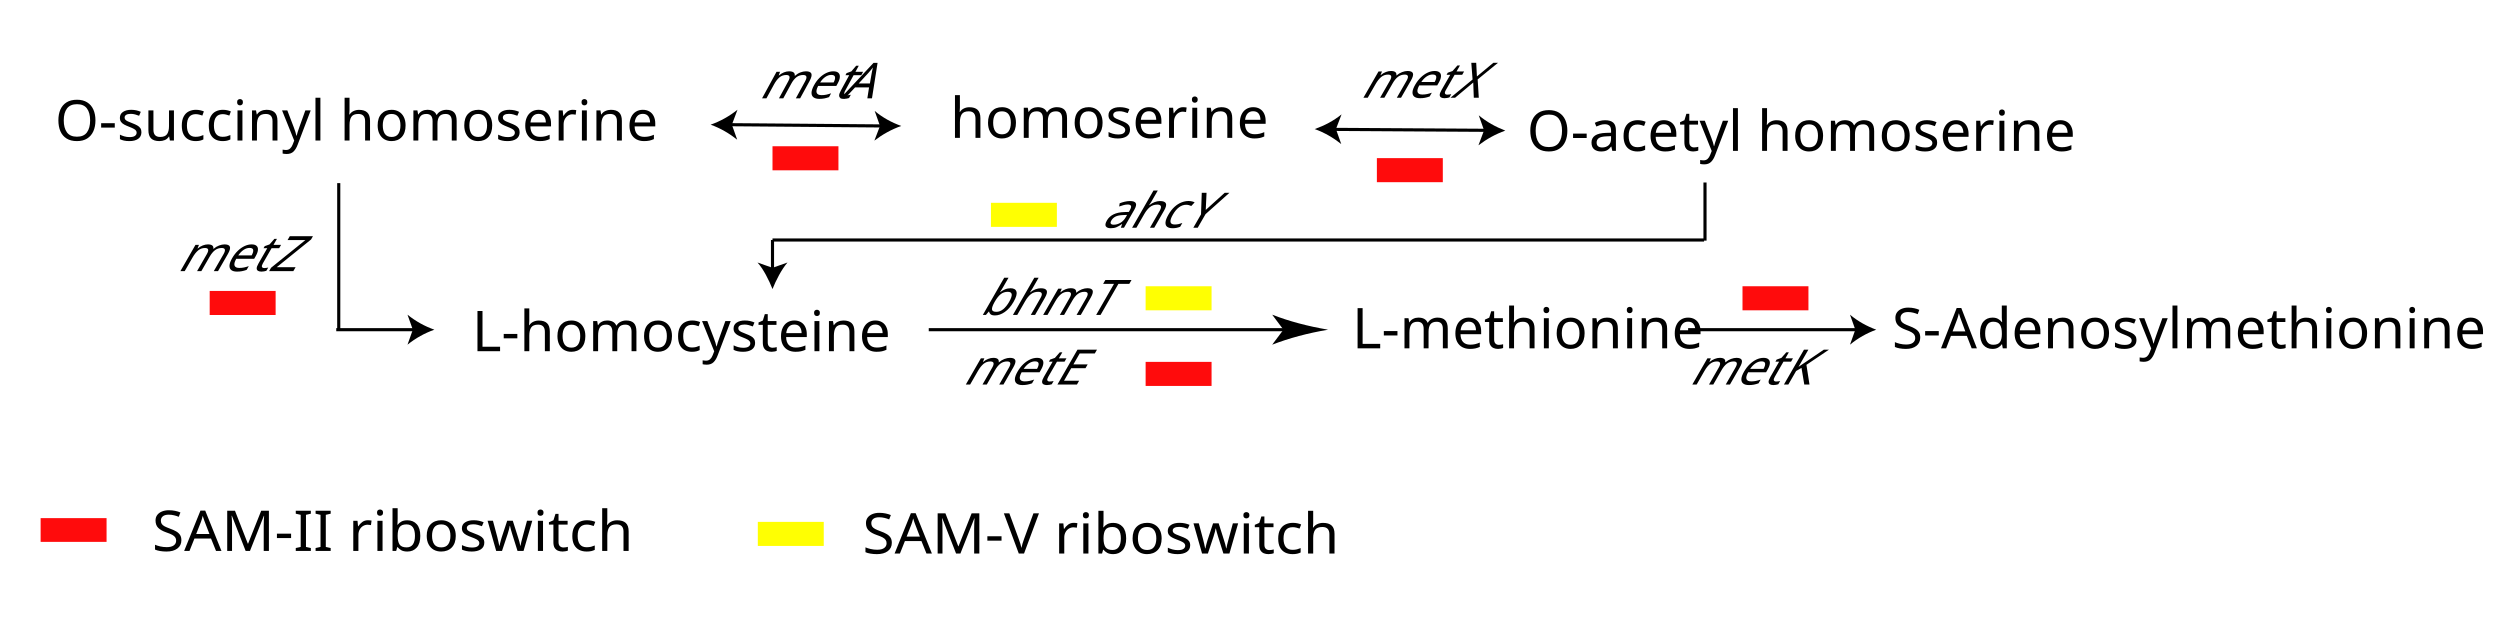
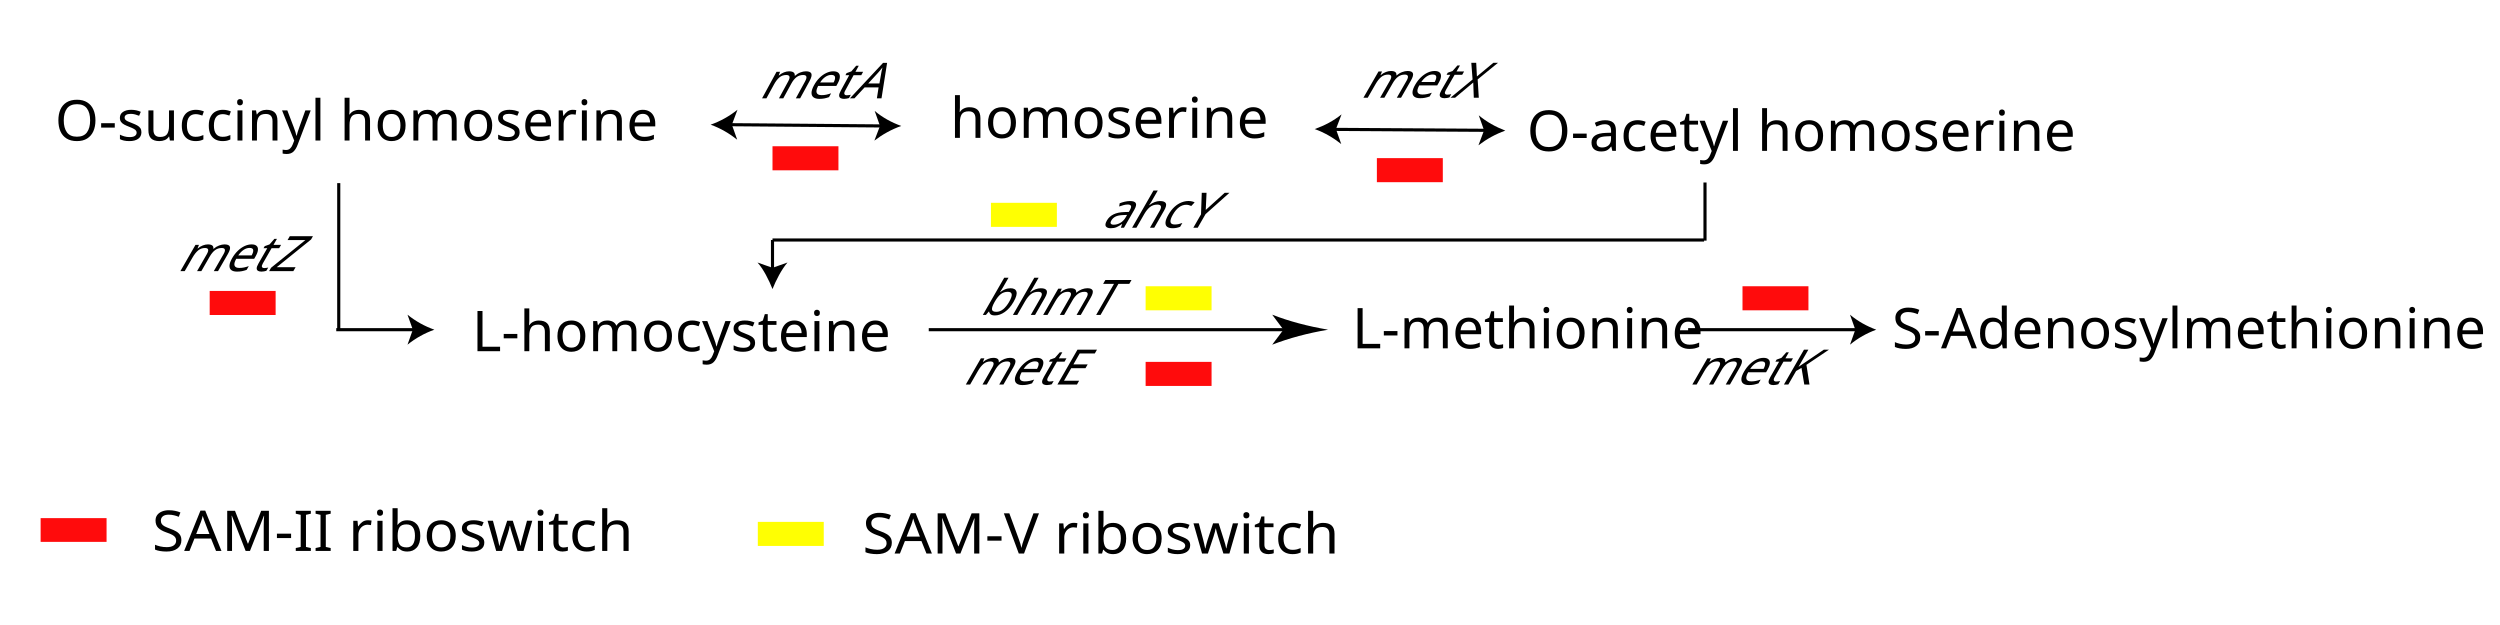
<svg xmlns="http://www.w3.org/2000/svg" version="1.1" id="图层_1" x="0px" y="0px" viewBox="0 0 800 200" style="enable-background:new 0 0 800 200;" xml:space="preserve">
  <style type="text/css">
	.st0{fill:none;}
	.st1{fill:none;stroke:#000000;stroke-miterlimit:10;}
	.st2{font-family:'ArialMT';}
	.st3{font-size:18px;}
	.st4{font-size:18.043px;}
	.st5{font-size:18.062px;}
	.st6{fill:#FF0B0C;}
	.st7{fill:#FFFF02;}
</style>
  <g>
    <line class="st0" x1="420.7" y1="41.3" x2="481.7" y2="41.8" />
    <g>
      <line class="st1" x1="426.7" y1="41.4" x2="475.6" y2="41.7" />
      <path d="M420.7,41.3c3.1,1.1,6,2.8,8.5,4.8l-1.7-4.8l1.8-4.7C426.7,38.7,423.8,40.2,420.7,41.3z" />
      <path d="M481.7,41.8c-3.1,1.1-6,2.7-8.6,4.7l1.8-4.8l-1.7-4.8C475.7,39,478.6,40.6,481.7,41.8z" />
    </g>
  </g>
  <text transform="matrix(1 0 0 1 304.06 44.125)" class="st2 st3">homoserine</text>
  <line class="st1" x1="108.4" y1="58.6" x2="108.4" y2="105.5" />
  <text transform="matrix(1 0 0 1 605.4443 111.4649)" class="st2 st3">S-Adenosylmethionine</text>
-   <text transform="matrix(0.8779 0 -0.4789 0.8779 242.51 31.4744)" class="st2 st4">met</text>
-   <text transform="matrix(0.8779 0 -0.4789 0.8779 268.9192 31.4744)" class="st2 st4">A</text>
+   <text transform="matrix(0.8779 0 -0.4789 0.8779 242.5093 31.4745)" class="st2 st4">metA</text>
  <text transform="matrix(1 0 0 1 488.6 48.285)" class="st2 st3">O-acetyl homoserine</text>
-   <text transform="matrix(0.867 0 -0.4983 0.867 56.4008 86.7546)" class="st2 st5">metZ</text>
+   <text transform="matrix(0.867 0 -0.4983 0.867 56.4004 86.755)" class="st2 st5">metZ</text>
  <text transform="matrix(1 0 0 1 151.04 112.385)" class="st2 st3">L-homocysteine</text>
  <g>
    <line class="st1" x1="132.9" y1="105.5" x2="107.6" y2="105.5" />
    <path d="M139,105.5c-3.1-1.1-6-2.7-8.6-4.8l1.7,4.8l-1.7,4.8C133,108.2,135.9,106.6,139,105.5z" />
  </g>
-   <text transform="matrix(0.867 0 -0.4983 0.867 434.9702 31.2649)" class="st2 st5">metX</text>
+   <text transform="matrix(0.867 0 -0.4983 0.867 434.9703 31.2653)" class="st2 st5">metX</text>
  <text transform="matrix(1 0 0 1 432.677 111.4646)" class="st2 st3">L-methionine</text>
  <g>
    <line class="st0" x1="297.2" y1="105.5" x2="425" y2="105.5" />
    <g>
      <line class="st1" x1="297.2" y1="105.5" x2="412.3" y2="105.5" />
      <path d="M425,105.5c-6.5,1.1-12.5,2.7-17.9,4.8l3.6-4.8l-3.6-4.8C412.5,102.8,418.5,104.4,425,105.5z" />
    </g>
  </g>
-   <text transform="matrix(0.867 0 -0.4983 0.867 307.7282 123.0601)" class="st2 st5">metE</text>
-   <text transform="matrix(0.867 0 -0.4983 0.867 540.2104 123.0602)" class="st2 st5">metK</text>
+   <text transform="matrix(0.867 0 -0.4983 0.867 307.7279 123.0597)" class="st2 st5">metE</text>
+   <text transform="matrix(0.867 0 -0.4983 0.867 540.2098 123.0606)" class="st2 st5">metK</text>
  <g>
    <line class="st0" x1="540.2" y1="105.5" x2="600.4" y2="105.5" />
    <g>
      <line class="st1" x1="540.2" y1="105.5" x2="594.4" y2="105.5" />
      <path d="M600.4,105.5c-3,1.1-5.9,2.7-8.4,4.8l1.7-4.8l-1.7-4.8C594.5,102.8,597.4,104.4,600.4,105.5z" />
    </g>
  </g>
  <rect x="247.2" y="46.8" class="st6" width="21.1" height="7.7" />
  <rect x="13" y="165.8" class="st6" width="21.1" height="7.6" />
-   <text transform="matrix(1.04 0 0 1 48.6499 176.305)" class="st2 st3">SAM-II riboswitch</text>
+   <text transform="matrix(1.04 0 0 1 48.6499 176.3052)" class="st2 st3">SAM-II riboswitch</text>
  <rect x="440.6" y="50.6" class="st6" width="21.1" height="7.7" />
  <rect x="366.6" y="115.8" class="st6" width="21.1" height="7.7" />
  <rect x="557.6" y="91.6" class="st6" width="21.1" height="7.7" />
  <text transform="matrix(1 0 0 1 17.59 44.965)" class="st2 st3">O-succinyl homoserine</text>
  <g>
    <line class="st0" x1="227.4" y1="39.9" x2="288.4" y2="40.3" />
    <g>
      <line class="st1" x1="233.4" y1="39.9" x2="282.3" y2="40.3" />
      <path d="M227.4,39.9c3.1,1.1,6,2.8,8.5,4.8l-1.7-4.8l1.8-4.8C233.4,37.2,230.5,38.8,227.4,39.9z" />
      <path d="M288.4,40.3c-3.1,1.1-6,2.7-8.6,4.7l1.8-4.7l-1.7-4.8C282.4,37.6,285.3,39.2,288.4,40.3z" />
    </g>
  </g>
  <rect x="67.1" y="93.1" class="st6" width="21.1" height="7.7" />
  <line class="st0" x1="570.1" y1="56.3" x2="640.8" y2="-14.4" />
  <line class="st0" x1="565" y1="70.1" x2="635.8" y2="-0.6" />
-   <line class="st0" x1="244.5" y1="73.7" x2="315.2" y2="3" />
  <line class="st1" x1="545.3" y1="76.8" x2="247.2" y2="76.8" />
  <line class="st1" x1="545.6" y1="58.4" x2="545.6" y2="77" />
  <g>
    <g>
      <line class="st1" x1="247.2" y1="76.8" x2="247.2" y2="86.5" />
      <g>
        <path d="M247.2,92.5c-1.1-2.8-2.9-6.4-4.8-8.5l4.8,1.7L252,84C250.1,86.2,248.3,89.7,247.2,92.5z" />
      </g>
    </g>
  </g>
  <rect x="317.1" y="64.9" class="st7" width="21.1" height="7.7" />
-   <text transform="matrix(0.867 0 -0.4983 0.867 352.1595 72.8691)" class="st2 st5">ahcY</text>
+   <text transform="matrix(0.867 0 -0.4983 0.867 352.1593 72.8694)" class="st2 st5">ahcY</text>
  <rect x="366.6" y="91.6" class="st7" width="21.1" height="7.7" />
-   <text transform="matrix(0.867 0 -0.4983 0.867 313.1783 100.7749)" class="st2 st5">bhmT</text>
+   <text transform="matrix(0.867 0 -0.4983 0.867 313.1784 100.7751)" class="st2 st5">bhmT</text>
  <rect x="242.5" y="167" class="st7" width="21.1" height="7.7" />
-   <text transform="matrix(1.04 0 0 1 275.9891 177.1362)" class="st2 st3">SAM-V riboswitch</text>
+   <text transform="matrix(1.04 0 0 1 275.9893 177.1362)" class="st2 st3">SAM-V riboswitch</text>
</svg>
